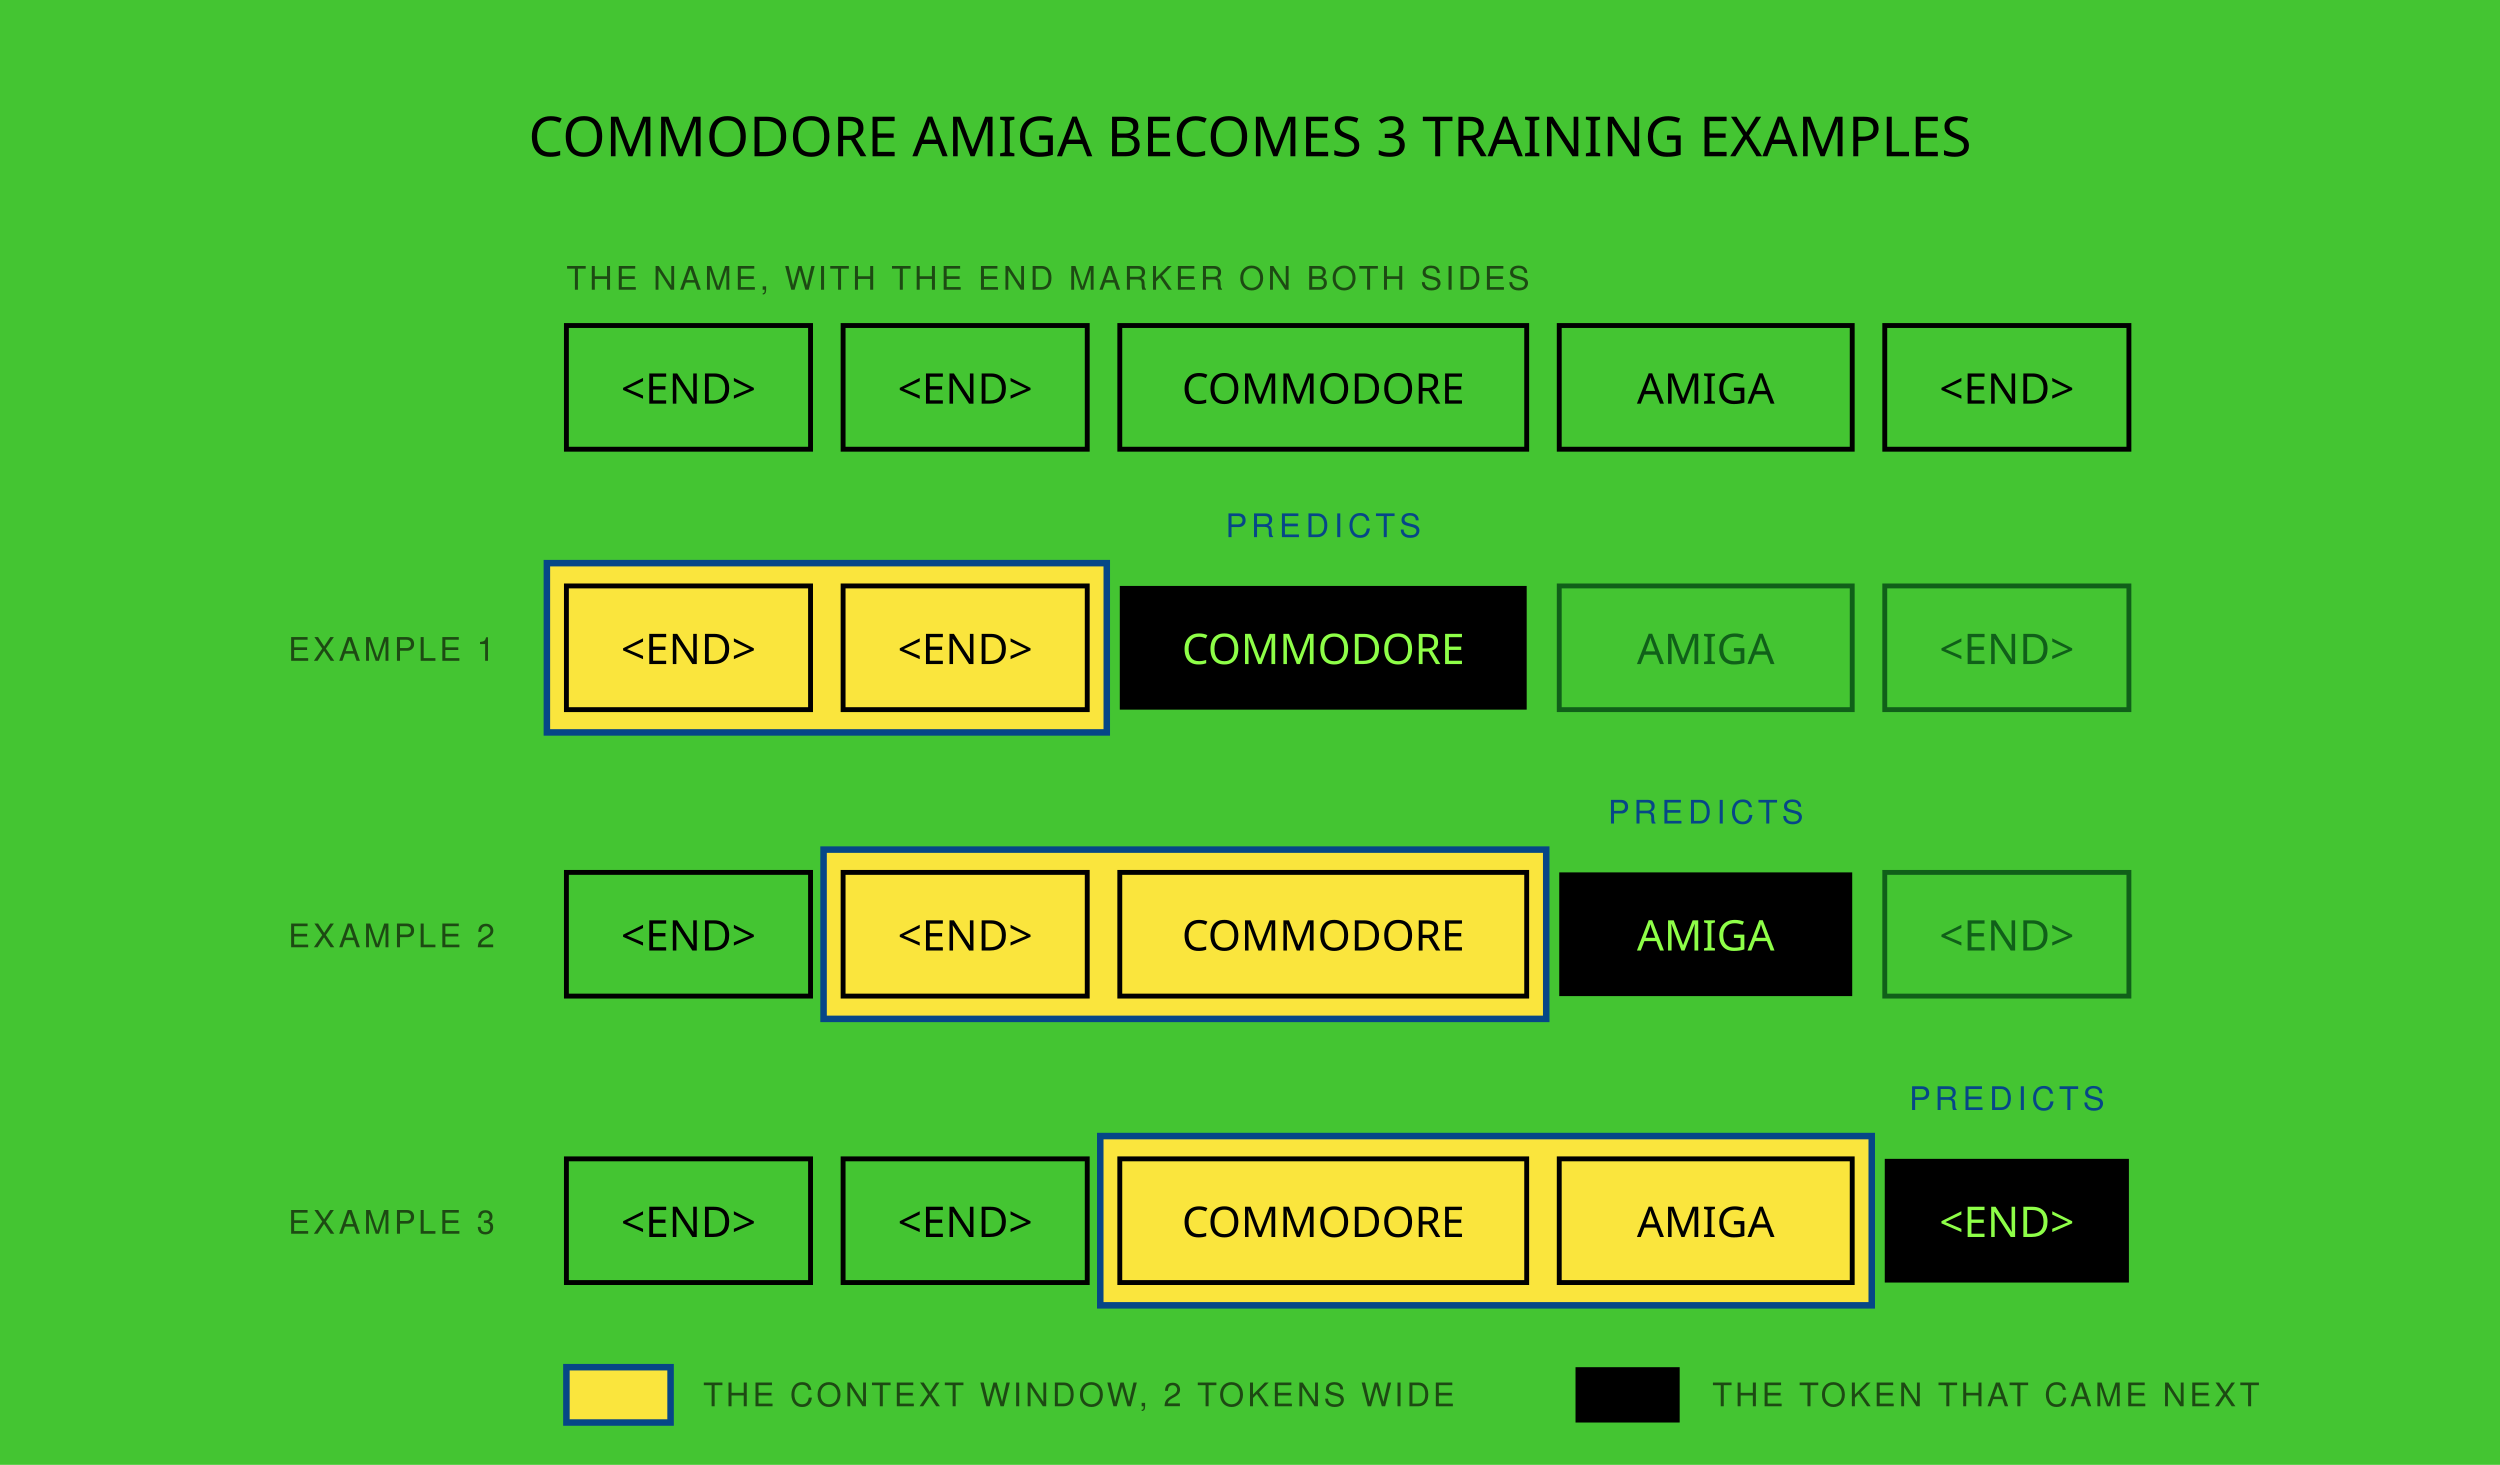
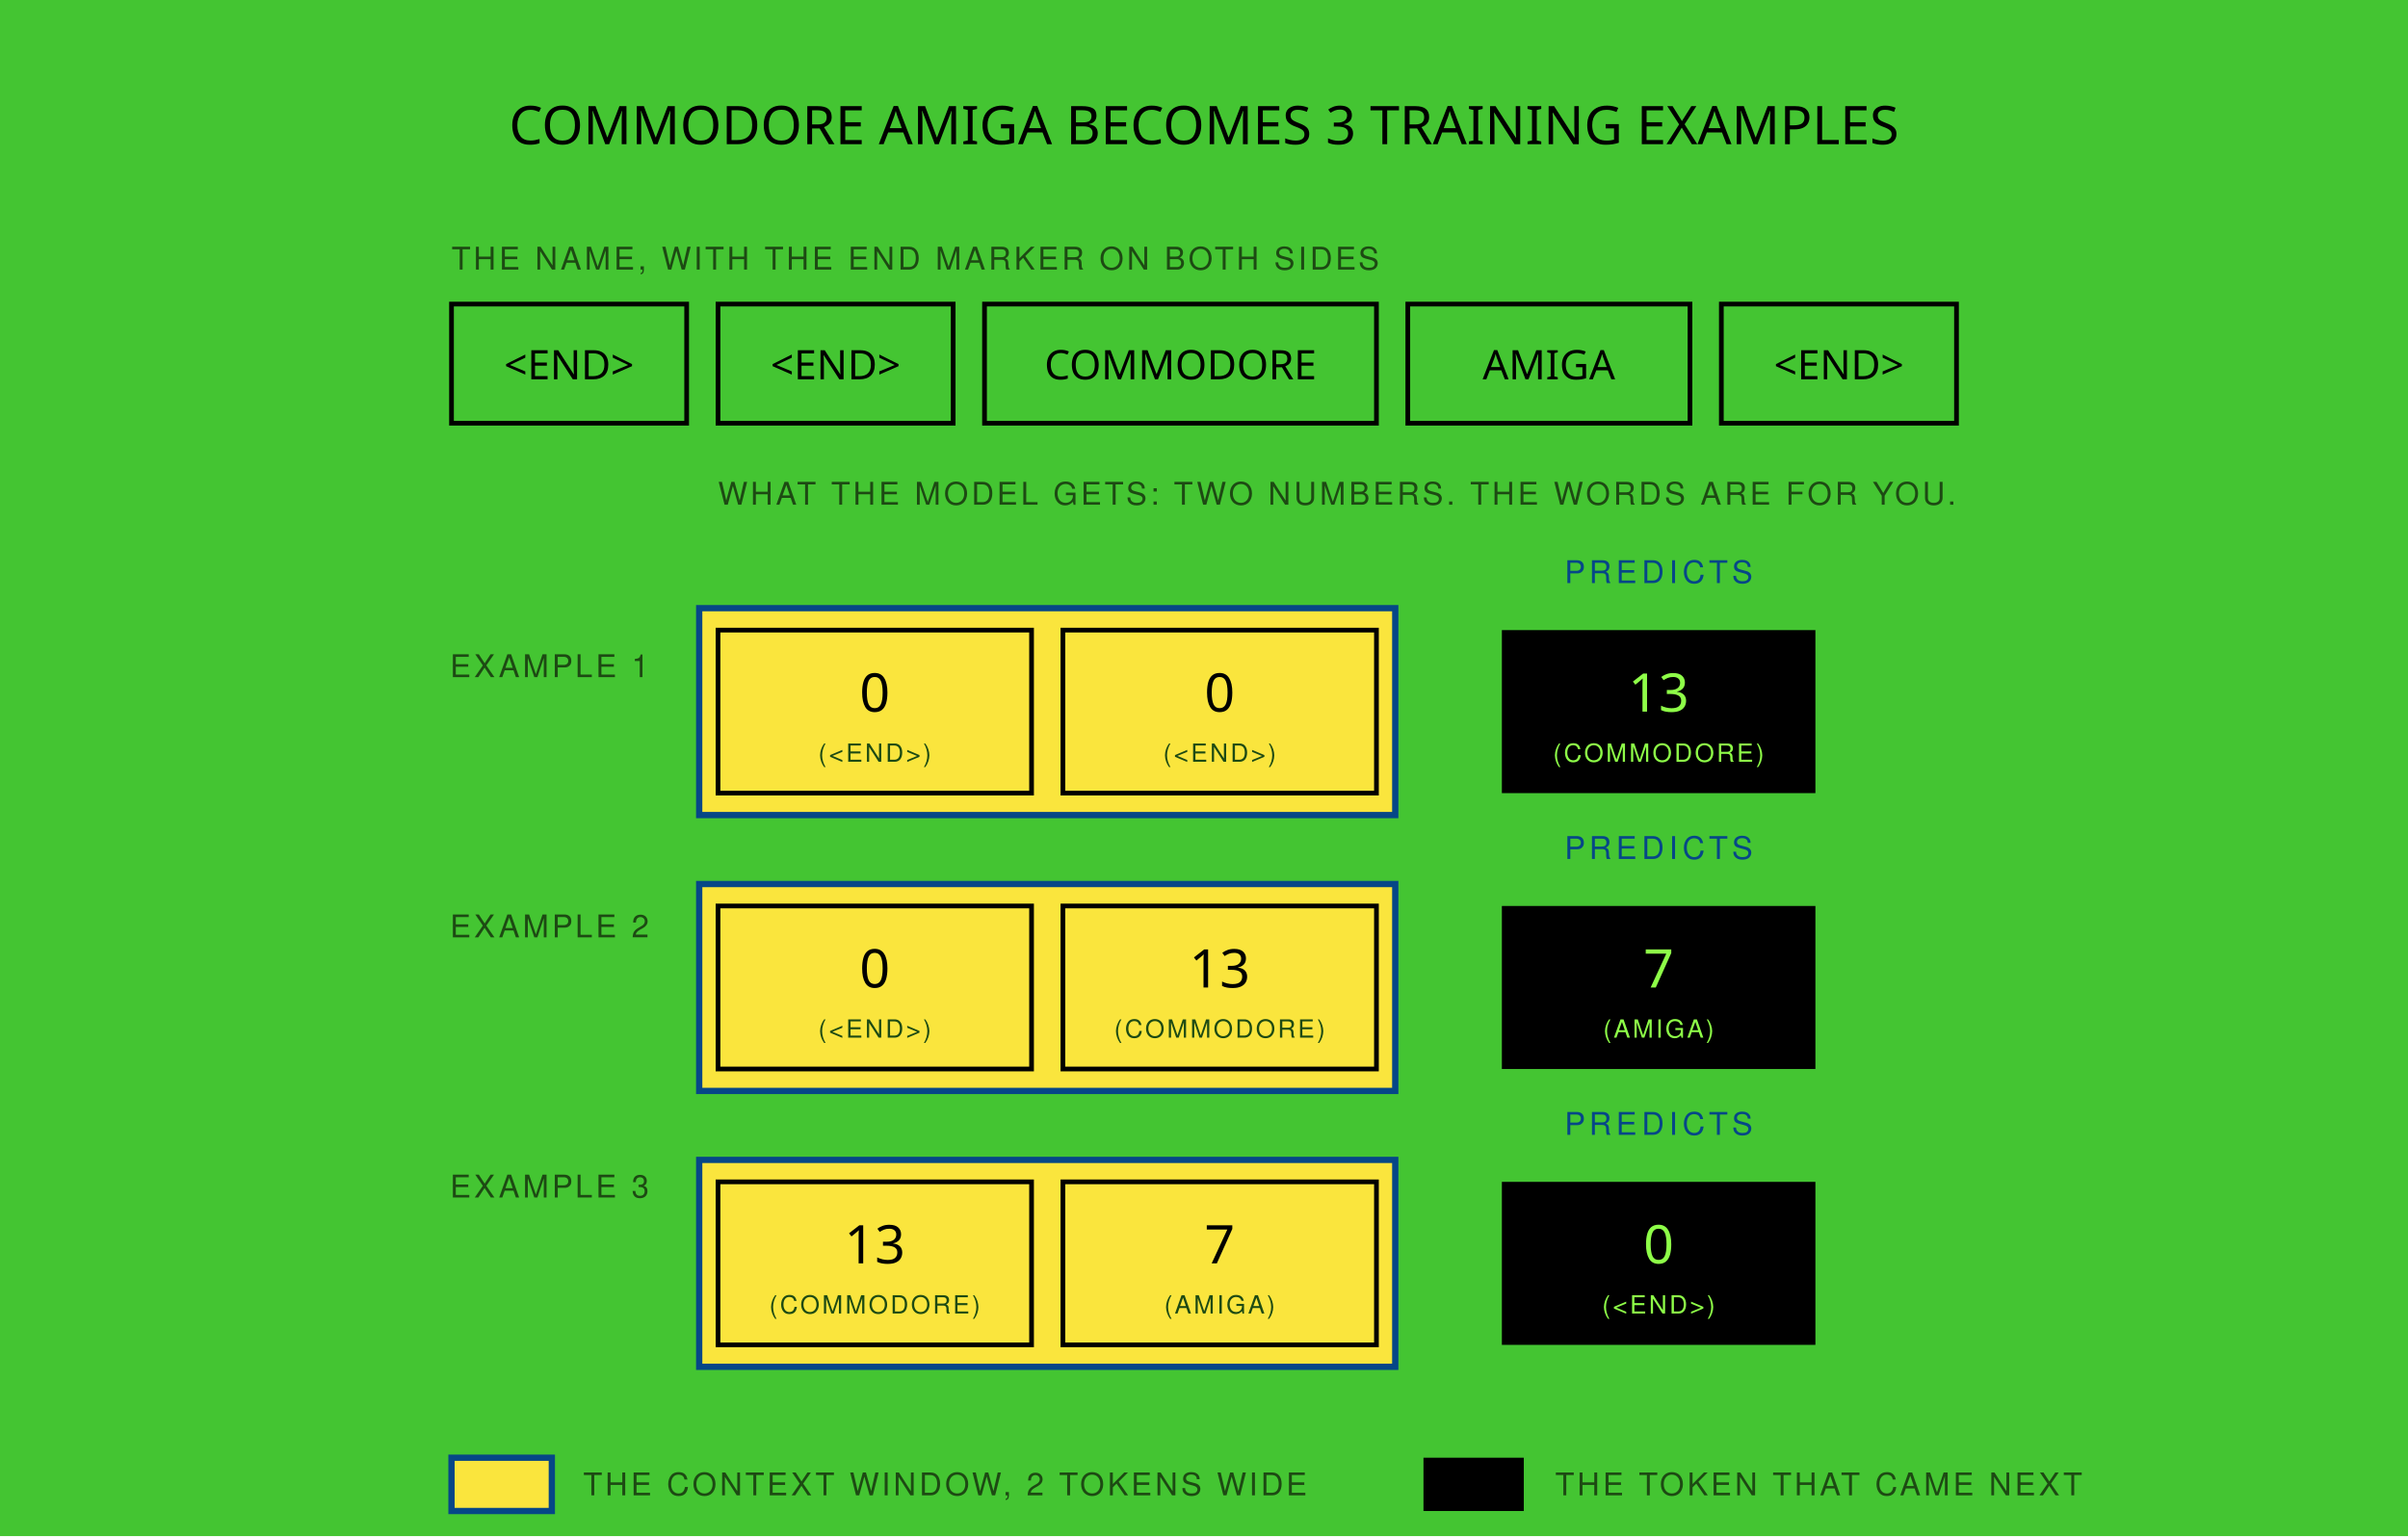
- <svg xmlns="http://www.w3.org/2000/svg" width="1536" height="900" viewBox="0 0 1536 900">
-   <rect width="1536" height="900" fill="#44C532" />
-   <text x="768.0" y="96" font-family="Hot CoCo" font-size="34" fill="#000000" text-anchor="middle" letter-spacing="0">COMMODORE AMIGA BECOMES 3 TRAINING EXAMPLES</text>
-   <text x="348" y="178" font-family="Helvetica Neue, Helvetica, Arial, sans-serif" font-size="20" fill="#1D4A13" text-anchor="start" letter-spacing="2">THE NAME, WITH THE END MARKER ON BOTH SIDES</text>
-   <rect x="348" y="200" width="150" height="76" fill="none" stroke="#000000" stroke-width="3" />
-   <text x="423.0" y="248.0" font-family="Hot CoCo" font-size="26" fill="#000000" text-anchor="middle" letter-spacing="0">&lt;END&gt;</text>
-   <rect x="518" y="200" width="150" height="76" fill="none" stroke="#000000" stroke-width="3" />
-   <text x="593.0" y="248.0" font-family="Hot CoCo" font-size="26" fill="#000000" text-anchor="middle" letter-spacing="0">&lt;END&gt;</text>
-   <rect x="688" y="200" width="250" height="76" fill="none" stroke="#000000" stroke-width="3" />
-   <text x="813.0" y="248.0" font-family="Hot CoCo" font-size="26" fill="#000000" text-anchor="middle" letter-spacing="0">COMMODORE</text>
-   <rect x="958" y="200" width="180" height="76" fill="none" stroke="#000000" stroke-width="3" />
-   <text x="1048.0" y="248.0" font-family="Hot CoCo" font-size="26" fill="#000000" text-anchor="middle" letter-spacing="0">AMIGA</text>
-   <rect x="1158" y="200" width="150" height="76" fill="none" stroke="#000000" stroke-width="3" />
-   <text x="1233.0" y="248.0" font-family="Hot CoCo" font-size="26" fill="#000000" text-anchor="middle" letter-spacing="0">&lt;END&gt;</text>
-   <rect x="336" y="346" width="344" height="104" fill="#FAE53D" stroke="#064787" stroke-width="4" />
-   <rect x="348" y="360" width="150" height="76" fill="#FAE53D" stroke="#000000" stroke-width="3" />
-   <text x="423.0" y="408.0" font-family="Hot CoCo" font-size="26" fill="#000000" text-anchor="middle" letter-spacing="0">&lt;END&gt;</text>
-   <rect x="518" y="360" width="150" height="76" fill="#FAE53D" stroke="#000000" stroke-width="3" />
-   <text x="593.0" y="408.0" font-family="Hot CoCo" font-size="26" fill="#000000" text-anchor="middle" letter-spacing="0">&lt;END&gt;</text>
-   <rect x="688" y="360" width="250" height="76" fill="#000000" />
-   <text x="813.0" y="408.0" font-family="Hot CoCo" font-size="26" fill="#8EFF48" text-anchor="middle" letter-spacing="0">COMMODORE</text>
-   <text x="813.0" y="330" font-family="Helvetica Neue, Helvetica, Arial, sans-serif" font-size="20" fill="#064787" text-anchor="middle" letter-spacing="3">PREDICTS</text>
-   <rect x="958" y="360" width="180" height="76" fill="none" stroke="#106019" stroke-width="3" />
-   <text x="1048.0" y="408.0" font-family="Hot CoCo" font-size="26" fill="#106019" text-anchor="middle" letter-spacing="0">AMIGA</text>
-   <rect x="1158" y="360" width="150" height="76" fill="none" stroke="#106019" stroke-width="3" />
-   <text x="1233.0" y="408.0" font-family="Hot CoCo" font-size="26" fill="#106019" text-anchor="middle" letter-spacing="0">&lt;END&gt;</text>
-   <text x="304" y="406.0" font-family="Helvetica Neue, Helvetica, Arial, sans-serif" font-size="20" fill="#1D4A13" text-anchor="end" letter-spacing="2">EXAMPLE 1</text>
-   <rect x="506" y="522" width="444" height="104" fill="#FAE53D" stroke="#064787" stroke-width="4" />
-   <rect x="348" y="536" width="150" height="76" fill="none" stroke="#000000" stroke-width="3" />
-   <text x="423.0" y="584.0" font-family="Hot CoCo" font-size="26" fill="#000000" text-anchor="middle" letter-spacing="0">&lt;END&gt;</text>
-   <rect x="518" y="536" width="150" height="76" fill="#FAE53D" stroke="#000000" stroke-width="3" />
-   <text x="593.0" y="584.0" font-family="Hot CoCo" font-size="26" fill="#000000" text-anchor="middle" letter-spacing="0">&lt;END&gt;</text>
-   <rect x="688" y="536" width="250" height="76" fill="#FAE53D" stroke="#000000" stroke-width="3" />
-   <text x="813.0" y="584.0" font-family="Hot CoCo" font-size="26" fill="#000000" text-anchor="middle" letter-spacing="0">COMMODORE</text>
-   <rect x="958" y="536" width="180" height="76" fill="#000000" />
-   <text x="1048.0" y="584.0" font-family="Hot CoCo" font-size="26" fill="#8EFF48" text-anchor="middle" letter-spacing="0">AMIGA</text>
-   <text x="1048.0" y="506" font-family="Helvetica Neue, Helvetica, Arial, sans-serif" font-size="20" fill="#064787" text-anchor="middle" letter-spacing="3">PREDICTS</text>
-   <rect x="1158" y="536" width="150" height="76" fill="none" stroke="#106019" stroke-width="3" />
-   <text x="1233.0" y="584.0" font-family="Hot CoCo" font-size="26" fill="#106019" text-anchor="middle" letter-spacing="0">&lt;END&gt;</text>
-   <text x="304" y="582.0" font-family="Helvetica Neue, Helvetica, Arial, sans-serif" font-size="20" fill="#1D4A13" text-anchor="end" letter-spacing="2">EXAMPLE 2</text>
-   <rect x="676" y="698" width="474" height="104" fill="#FAE53D" stroke="#064787" stroke-width="4" />
-   <rect x="348" y="712" width="150" height="76" fill="none" stroke="#000000" stroke-width="3" />
-   <text x="423.0" y="760.0" font-family="Hot CoCo" font-size="26" fill="#000000" text-anchor="middle" letter-spacing="0">&lt;END&gt;</text>
-   <rect x="518" y="712" width="150" height="76" fill="none" stroke="#000000" stroke-width="3" />
-   <text x="593.0" y="760.0" font-family="Hot CoCo" font-size="26" fill="#000000" text-anchor="middle" letter-spacing="0">&lt;END&gt;</text>
-   <rect x="688" y="712" width="250" height="76" fill="#FAE53D" stroke="#000000" stroke-width="3" />
-   <text x="813.0" y="760.0" font-family="Hot CoCo" font-size="26" fill="#000000" text-anchor="middle" letter-spacing="0">COMMODORE</text>
-   <rect x="958" y="712" width="180" height="76" fill="#FAE53D" stroke="#000000" stroke-width="3" />
-   <text x="1048.0" y="760.0" font-family="Hot CoCo" font-size="26" fill="#000000" text-anchor="middle" letter-spacing="0">AMIGA</text>
-   <rect x="1158" y="712" width="150" height="76" fill="#000000" />
-   <text x="1233.0" y="760.0" font-family="Hot CoCo" font-size="26" fill="#8EFF48" text-anchor="middle" letter-spacing="0">&lt;END&gt;</text>
-   <text x="1233.0" y="682" font-family="Helvetica Neue, Helvetica, Arial, sans-serif" font-size="20" fill="#064787" text-anchor="middle" letter-spacing="3">PREDICTS</text>
-   <text x="304" y="758.0" font-family="Helvetica Neue, Helvetica, Arial, sans-serif" font-size="20" fill="#1D4A13" text-anchor="end" letter-spacing="2">EXAMPLE 3</text>
-   <rect x="348" y="840" width="64" height="34" fill="#FAE53D" stroke="#064787" stroke-width="4" />
-   <text x="432" y="864" font-family="Helvetica Neue, Helvetica, Arial, sans-serif" font-size="20" fill="#1D4A13" text-anchor="start" letter-spacing="2">THE CONTEXT WINDOW, 2 TOKENS WIDE</text>
-   <rect x="968" y="840" width="64" height="34" fill="#000000" />
-   <text x="1052" y="864" font-family="Helvetica Neue, Helvetica, Arial, sans-serif" font-size="20" fill="#1D4A13" text-anchor="start" letter-spacing="2">THE TOKEN THAT CAME NEXT</text>
+ <svg xmlns="http://www.w3.org/2000/svg" width="1536" height="980" viewBox="0 0 1536 980">
+   <rect width="1536" height="980" fill="#44C532" />
+   <text x="768.0" y="92" font-family="Hot CoCo" font-size="34" fill="#000000" text-anchor="middle" letter-spacing="0">COMMODORE AMIGA BECOMES 3 TRAINING EXAMPLES</text>
+   <text x="288" y="172" font-family="Helvetica Neue, Helvetica, Arial, sans-serif" font-size="20" fill="#1D4A13" text-anchor="start" letter-spacing="2">THE NAME, WITH THE END MARKER ON BOTH SIDES</text>
+   <rect x="288" y="194" width="150" height="76" fill="none" stroke="#000000" stroke-width="3" />
+   <text x="363.0" y="242.0" font-family="Hot CoCo" font-size="26" fill="#000000" text-anchor="middle" letter-spacing="0">&lt;END&gt;</text>
+   <rect x="458" y="194" width="150" height="76" fill="none" stroke="#000000" stroke-width="3" />
+   <text x="533.0" y="242.0" font-family="Hot CoCo" font-size="26" fill="#000000" text-anchor="middle" letter-spacing="0">&lt;END&gt;</text>
+   <rect x="628" y="194" width="250" height="76" fill="none" stroke="#000000" stroke-width="3" />
+   <text x="753.0" y="242.0" font-family="Hot CoCo" font-size="26" fill="#000000" text-anchor="middle" letter-spacing="0">COMMODORE</text>
+   <rect x="898" y="194" width="180" height="76" fill="none" stroke="#000000" stroke-width="3" />
+   <text x="988.0" y="242.0" font-family="Hot CoCo" font-size="26" fill="#000000" text-anchor="middle" letter-spacing="0">AMIGA</text>
+   <rect x="1098" y="194" width="150" height="76" fill="none" stroke="#000000" stroke-width="3" />
+   <text x="1173.0" y="242.0" font-family="Hot CoCo" font-size="26" fill="#000000" text-anchor="middle" letter-spacing="0">&lt;END&gt;</text>
+   <text x="458" y="322" font-family="Helvetica Neue, Helvetica, Arial, sans-serif" font-size="20" fill="#1D4A13" text-anchor="start" letter-spacing="2">WHAT THE MODEL GETS: TWO NUMBERS. THE WORDS ARE FOR YOU.</text>
+   <rect x="446" y="388" width="444" height="132" fill="#FAE53D" stroke="#064787" stroke-width="4" />
+   <rect x="458" y="402" width="200" height="104" fill="#FAE53D" stroke="#000000" stroke-width="3" />
+   <text x="558.0" y="454" font-family="Hot CoCo" font-size="34" fill="#000000" text-anchor="middle" letter-spacing="0">0</text>
+   <text x="558.0" y="486" font-family="Helvetica Neue, Helvetica, Arial, sans-serif" font-size="16" fill="#1D4A13" text-anchor="middle" letter-spacing="1.5">(&lt;END&gt;)</text>
+   <rect x="678" y="402" width="200" height="104" fill="#FAE53D" stroke="#000000" stroke-width="3" />
+   <text x="778.0" y="454" font-family="Hot CoCo" font-size="34" fill="#000000" text-anchor="middle" letter-spacing="0">0</text>
+   <text x="778.0" y="486" font-family="Helvetica Neue, Helvetica, Arial, sans-serif" font-size="16" fill="#1D4A13" text-anchor="middle" letter-spacing="1.5">(&lt;END&gt;)</text>
+   <text x="1058.0" y="372" font-family="Helvetica Neue, Helvetica, Arial, sans-serif" font-size="20" fill="#064787" text-anchor="middle" letter-spacing="3">PREDICTS</text>
+   <rect x="958" y="402" width="200" height="104" fill="#000000" />
+   <text x="1058.0" y="454" font-family="Hot CoCo" font-size="34" fill="#8EFF48" text-anchor="middle" letter-spacing="0">13</text>
+   <text x="1058.0" y="486" font-family="Helvetica Neue, Helvetica, Arial, sans-serif" font-size="16" fill="#8EFF48" text-anchor="middle" letter-spacing="1.5">(COMMODORE)</text>
+   <text x="414" y="432.0" font-family="Helvetica Neue, Helvetica, Arial, sans-serif" font-size="20" fill="#1D4A13" text-anchor="end" letter-spacing="2">EXAMPLE 1</text>
+   <rect x="446" y="564" width="444" height="132" fill="#FAE53D" stroke="#064787" stroke-width="4" />
+   <rect x="458" y="578" width="200" height="104" fill="#FAE53D" stroke="#000000" stroke-width="3" />
+   <text x="558.0" y="630" font-family="Hot CoCo" font-size="34" fill="#000000" text-anchor="middle" letter-spacing="0">0</text>
+   <text x="558.0" y="662" font-family="Helvetica Neue, Helvetica, Arial, sans-serif" font-size="16" fill="#1D4A13" text-anchor="middle" letter-spacing="1.5">(&lt;END&gt;)</text>
+   <rect x="678" y="578" width="200" height="104" fill="#FAE53D" stroke="#000000" stroke-width="3" />
+   <text x="778.0" y="630" font-family="Hot CoCo" font-size="34" fill="#000000" text-anchor="middle" letter-spacing="0">13</text>
+   <text x="778.0" y="662" font-family="Helvetica Neue, Helvetica, Arial, sans-serif" font-size="16" fill="#1D4A13" text-anchor="middle" letter-spacing="1.5">(COMMODORE)</text>
+   <text x="1058.0" y="548" font-family="Helvetica Neue, Helvetica, Arial, sans-serif" font-size="20" fill="#064787" text-anchor="middle" letter-spacing="3">PREDICTS</text>
+   <rect x="958" y="578" width="200" height="104" fill="#000000" />
+   <text x="1058.0" y="630" font-family="Hot CoCo" font-size="34" fill="#8EFF48" text-anchor="middle" letter-spacing="0">7</text>
+   <text x="1058.0" y="662" font-family="Helvetica Neue, Helvetica, Arial, sans-serif" font-size="16" fill="#8EFF48" text-anchor="middle" letter-spacing="1.5">(AMIGA)</text>
+   <text x="414" y="598.0" font-family="Helvetica Neue, Helvetica, Arial, sans-serif" font-size="20" fill="#1D4A13" text-anchor="end" letter-spacing="2">EXAMPLE 2</text>
+   <rect x="446" y="740" width="444" height="132" fill="#FAE53D" stroke="#064787" stroke-width="4" />
+   <rect x="458" y="754" width="200" height="104" fill="#FAE53D" stroke="#000000" stroke-width="3" />
+   <text x="558.0" y="806" font-family="Hot CoCo" font-size="34" fill="#000000" text-anchor="middle" letter-spacing="0">13</text>
+   <text x="558.0" y="838" font-family="Helvetica Neue, Helvetica, Arial, sans-serif" font-size="16" fill="#1D4A13" text-anchor="middle" letter-spacing="1.5">(COMMODORE)</text>
+   <rect x="678" y="754" width="200" height="104" fill="#FAE53D" stroke="#000000" stroke-width="3" />
+   <text x="778.0" y="806" font-family="Hot CoCo" font-size="34" fill="#000000" text-anchor="middle" letter-spacing="0">7</text>
+   <text x="778.0" y="838" font-family="Helvetica Neue, Helvetica, Arial, sans-serif" font-size="16" fill="#1D4A13" text-anchor="middle" letter-spacing="1.5">(AMIGA)</text>
+   <text x="1058.0" y="724" font-family="Helvetica Neue, Helvetica, Arial, sans-serif" font-size="20" fill="#064787" text-anchor="middle" letter-spacing="3">PREDICTS</text>
+   <rect x="958" y="754" width="200" height="104" fill="#000000" />
+   <text x="1058.0" y="806" font-family="Hot CoCo" font-size="34" fill="#8EFF48" text-anchor="middle" letter-spacing="0">0</text>
+   <text x="1058.0" y="838" font-family="Helvetica Neue, Helvetica, Arial, sans-serif" font-size="16" fill="#8EFF48" text-anchor="middle" letter-spacing="1.5">(&lt;END&gt;)</text>
+   <text x="414" y="764.0" font-family="Helvetica Neue, Helvetica, Arial, sans-serif" font-size="20" fill="#1D4A13" text-anchor="end" letter-spacing="2">EXAMPLE 3</text>
+   <rect x="288" y="930" width="64" height="34" fill="#FAE53D" stroke="#064787" stroke-width="4" />
+   <text x="372" y="954" font-family="Helvetica Neue, Helvetica, Arial, sans-serif" font-size="20" fill="#1D4A13" text-anchor="start" letter-spacing="2">THE CONTEXT WINDOW, 2 TOKENS WIDE</text>
+   <rect x="908" y="930" width="64" height="34" fill="#000000" />
+   <text x="992" y="954" font-family="Helvetica Neue, Helvetica, Arial, sans-serif" font-size="20" fill="#1D4A13" text-anchor="start" letter-spacing="2">THE TOKEN THAT CAME NEXT</text>
</svg>
